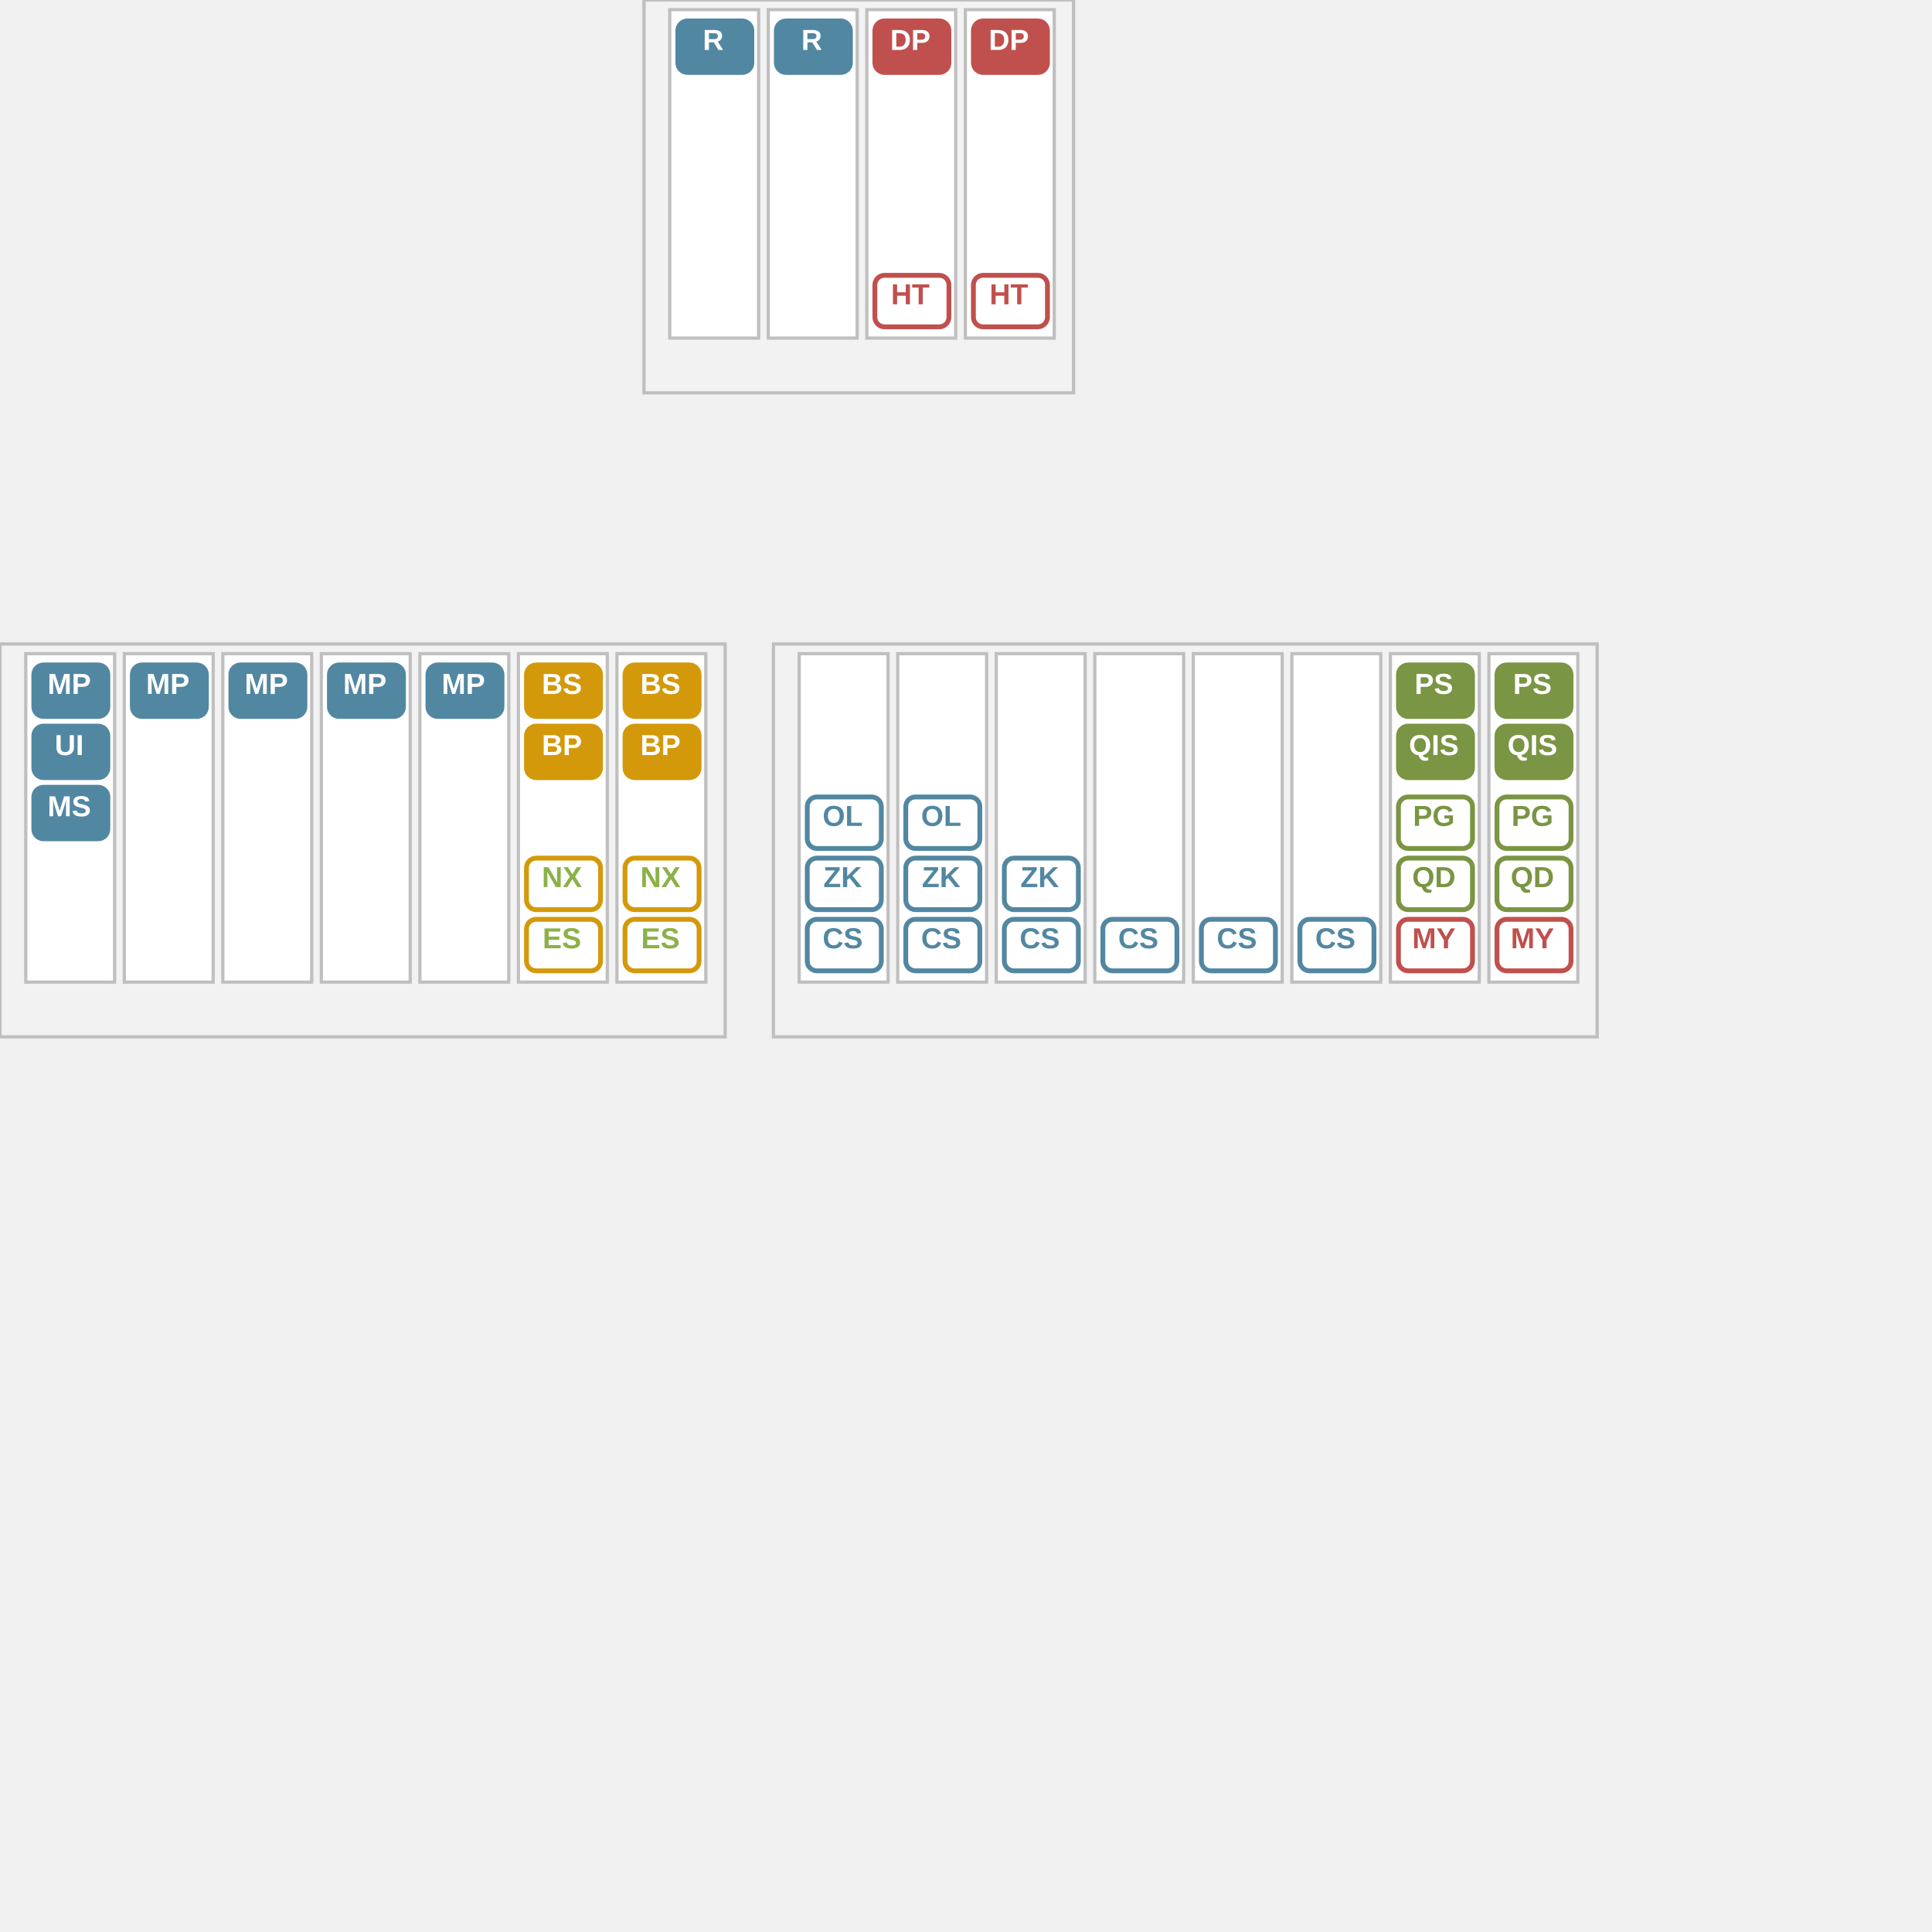
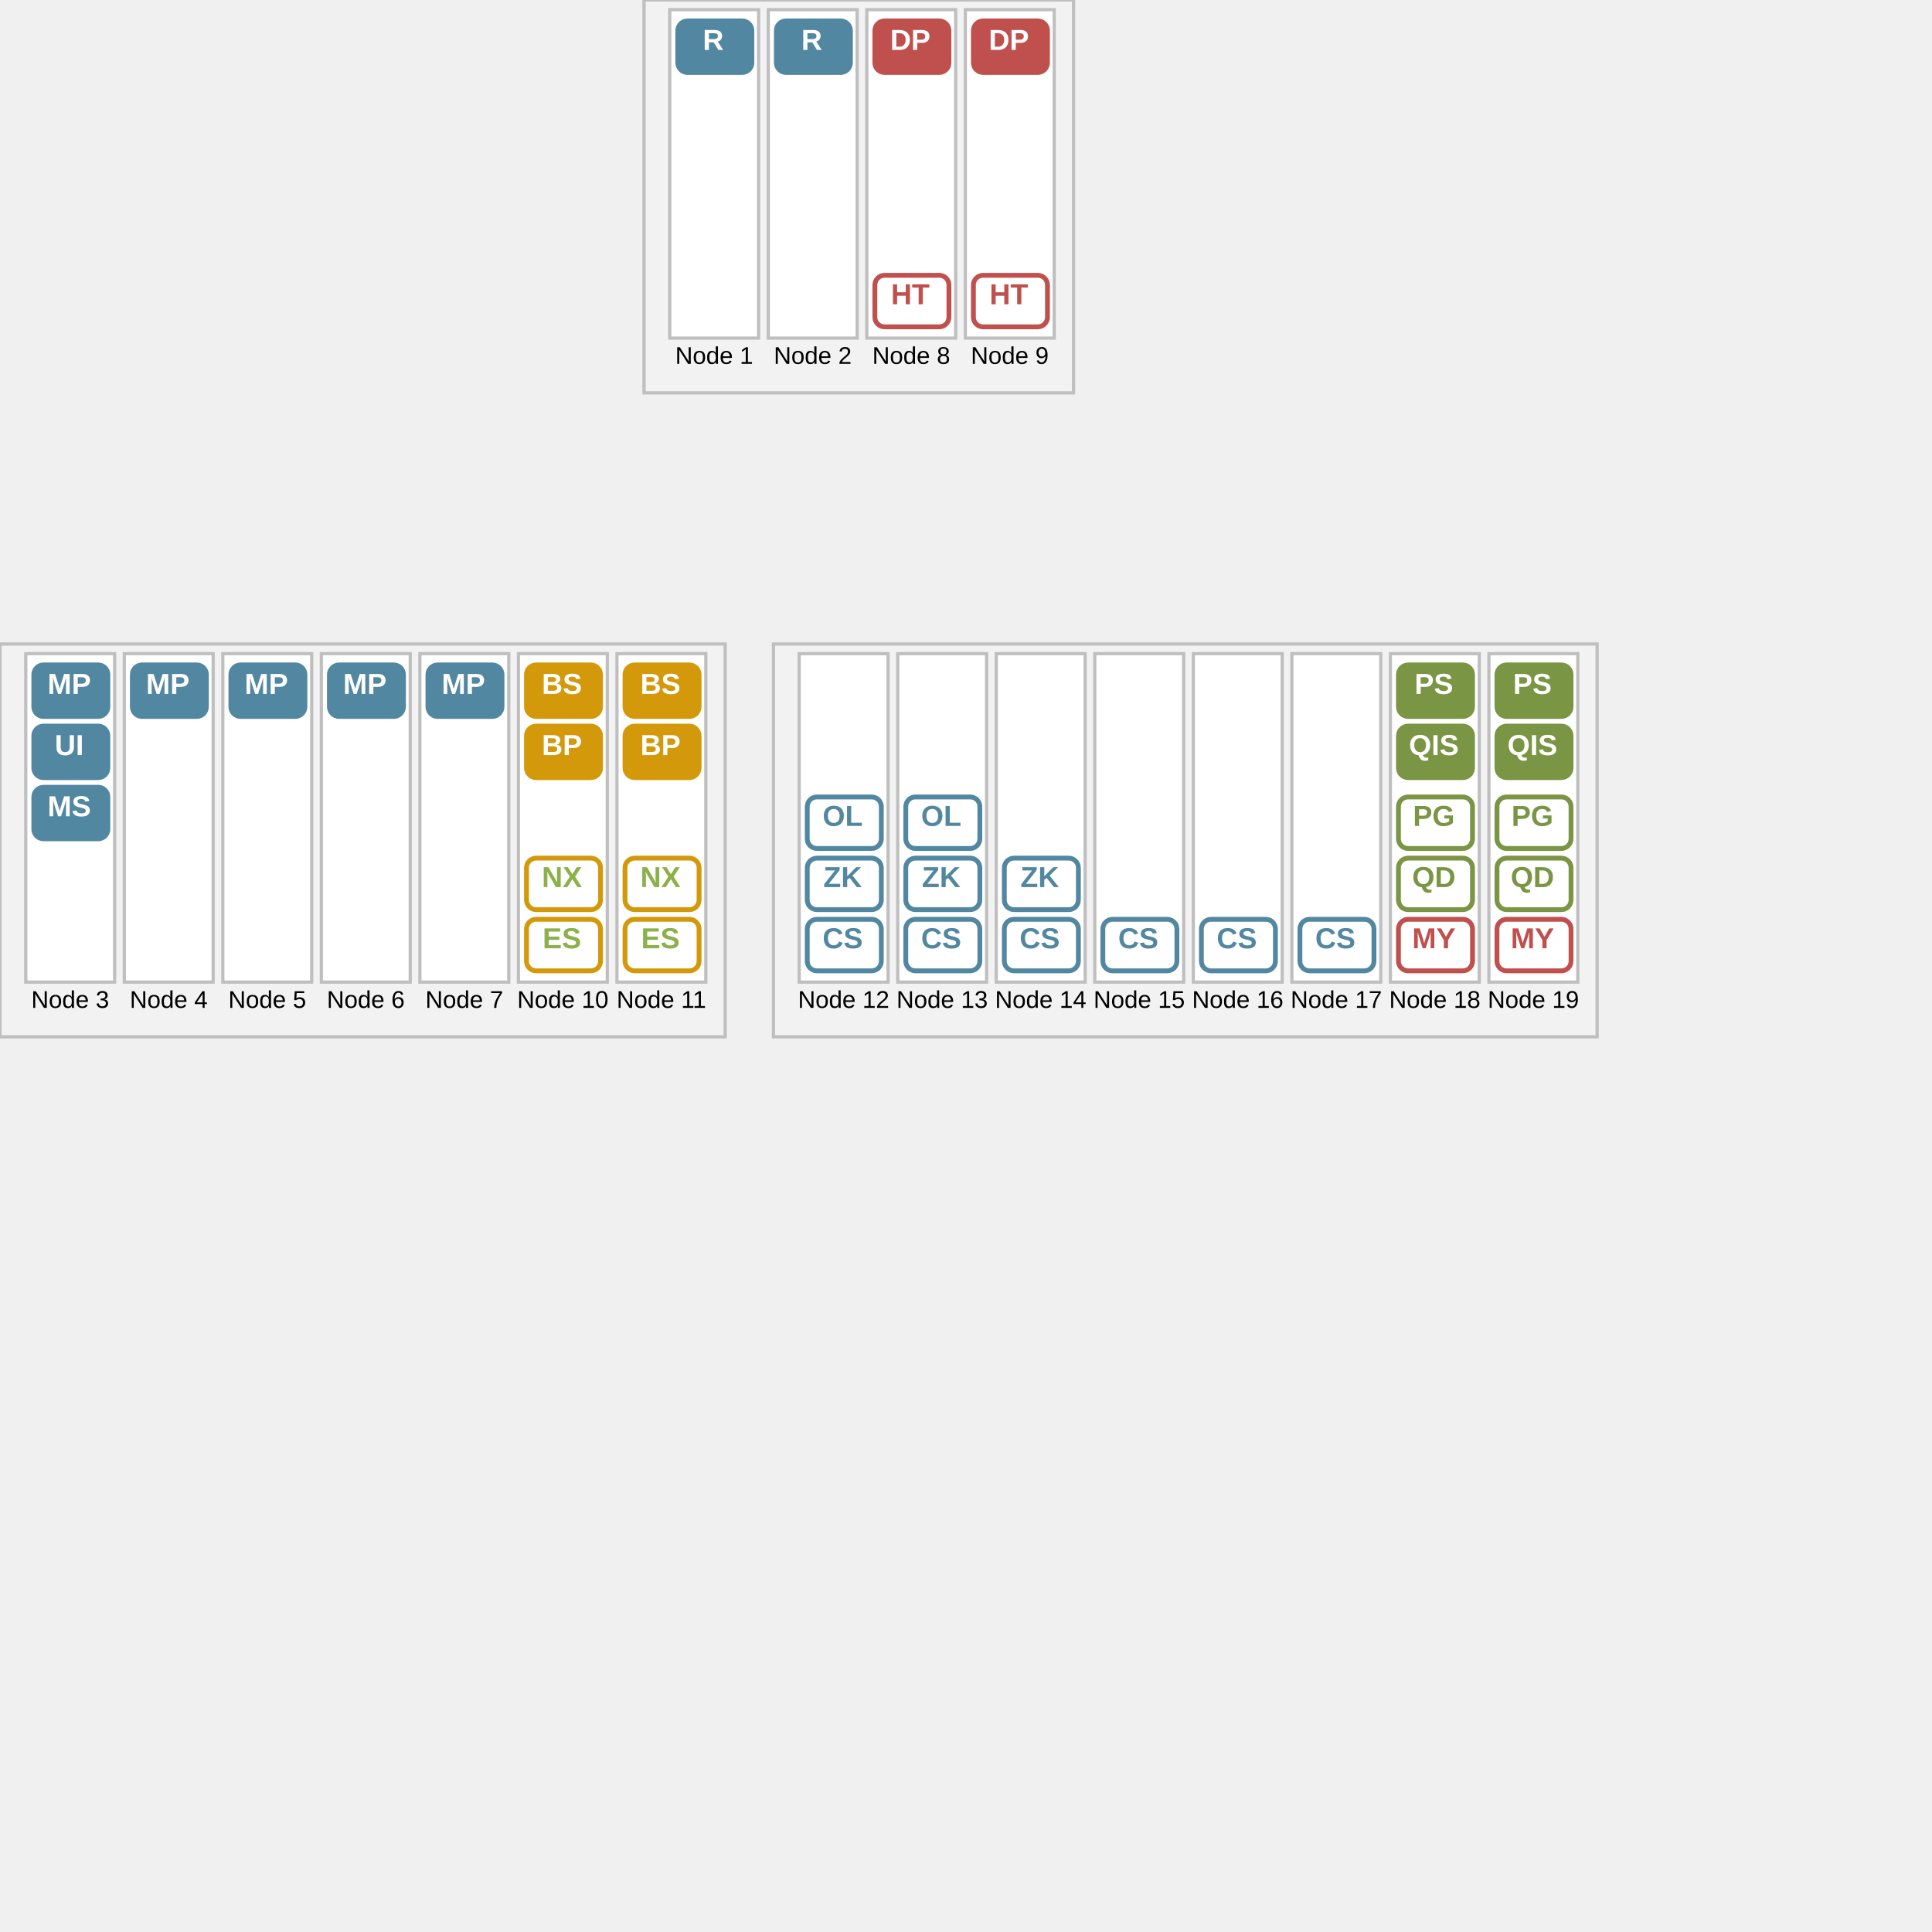
<svg xmlns="http://www.w3.org/2000/svg" xmlns:xlink="http://www.w3.org/1999/xlink" height="600" width="600" xml:space="preserve" version="1.1" id="svg2">
  <symbol id="struct">
    <rect id="compcs2" x="1.5" y="1.5" width="23" height="16" rx="3" style="stroke-width:1.5" />
  </symbol>
  <symbol id="ui">
    <use xlink:href="#struct" style="fill:#5287a2;stroke:#5287a2;" />
    <text id="text1488" x="12.5" y="10.5" style="font-weight:bold;font-size:9px;font-family:Arial;fill:#ffffff;" alignment-baseline="middle" text-anchor="middle">UI</text>
  </symbol>
  <symbol id="ms">
    <use xlink:href="#struct" style="fill:#5287a2;stroke:#5287a2;" />
    <text id="text1488" x="12.5" y="10.5" style="font-weight:bold;font-size:9px;font-family:Arial;fill:#ffffff;" alignment-baseline="middle" text-anchor="middle">MS</text>
  </symbol>
  <symbol id="r">
    <use xlink:href="#struct" style="fill:#5287a2;stroke:#5287a2;" />
    <text id="text1488" x="12.5" y="10.5" style="font-weight:bold;font-size:9px;font-family:Arial;fill:#ffffff;" alignment-baseline="middle" text-anchor="middle">R</text>
  </symbol>
  <symbol id="mp">
    <use xlink:href="#struct" style="fill:#5287a2;stroke:#5287a2;" />
    <text id="text1488" x="12.5" y="10.5" style="font-weight:bold;font-size:9px;font-family:Arial;fill:#ffffff;" alignment-baseline="middle" text-anchor="middle">MP</text>
  </symbol>
  <symbol id="cs">
    <use xlink:href="#struct" style="fill:#ffffff;stroke:#5287a2;" />
    <text id="text1488" x="12.5" y="10.5" style="font-weight:bold;font-size:9px;font-family:Arial;fill:#5287a2;" alignment-baseline="middle" text-anchor="middle">CS</text>
  </symbol>
  <symbol id="zk">
    <use xlink:href="#struct" style="fill:#ffffff;stroke:#5287a2;" />
    <text id="text1488" x="12.5" y="10.5" style="font-weight:bold;font-size:9px;font-family:Arial;fill:#5287a2;" alignment-baseline="middle" text-anchor="middle">ZK</text>
  </symbol>
  <symbol id="ol">
    <use xlink:href="#struct" style="fill:#ffffff;stroke:#5287a2;" />
    <text id="text1488" x="12.5" y="10.5" style="font-weight:bold;font-size:9px;font-family:Arial;fill:#5287a2;" alignment-baseline="middle" text-anchor="middle">OL</text>
  </symbol>
  <symbol id="bp">
    <use xlink:href="#struct" style="fill:#d3990a;stroke:#d3990a;" />
    <text id="text1488" x="12.5" y="10.5" style="font-weight:bold;font-size:9px;font-family:Arial;fill:#ffffff;" alignment-baseline="middle" text-anchor="middle">BP</text>
  </symbol>
  <symbol id="bs">
    <use xlink:href="#struct" style="fill:#d3990a;stroke:#d3990a;" />
    <text id="text1488" x="12.5" y="10.5" style="font-weight:bold;font-size:9px;font-family:Arial;fill:#ffffff;" alignment-baseline="middle" text-anchor="middle">BS</text>
  </symbol>
  <symbol id="nx">
    <use xlink:href="#struct" style="fill:#ffffff;stroke:#d3990a;" />
    <text id="text1488" x="12.5" y="10.5" style="font-weight:bold;font-size:9px;font-family:Arial;fill:#8bb148;" alignment-baseline="middle" text-anchor="middle">NX</text>
  </symbol>
  <symbol id="tc">
    <use xlink:href="#struct" style="fill:#ffffff;stroke:#d3990a;" />
    <text id="text1488" x="12.5" y="10.5" style="font-weight:bold;font-size:9px;font-family:Arial;fill:#8bb148;" alignment-baseline="middle" text-anchor="middle">TC</text>
  </symbol>
  <symbol id="es">
    <use xlink:href="#struct" style="fill:#ffffff;stroke:#d3990a;" />
    <text id="text1488" x="12.5" y="10.5" style="font-weight:bold;font-size:9px;font-family:Arial;fill:#8bb148;" alignment-baseline="middle" text-anchor="middle">ES</text>
  </symbol>
  <symbol id="ps">
    <use xlink:href="#struct" style="fill:#7a9543;stroke:#7a9543;" />
    <text id="text1488" x="12.5" y="10.5" style="font-weight:bold;font-size:9px;font-family:Arial;fill:#ffffff;" alignment-baseline="middle" text-anchor="middle">PS</text>
  </symbol>
  <symbol id="qis">
    <use xlink:href="#struct" style="fill:#7a9543;stroke:#7a9543;" />
    <text id="text1488" x="12.5" y="10.5" style="font-weight:bold;font-size:9px;font-family:Arial;fill:#ffffff;" alignment-baseline="middle" text-anchor="middle">QIS</text>
  </symbol>
  <symbol id="qd">
    <use xlink:href="#struct" style="fill:#ffffff;stroke:#7a9543;" />
    <text id="text1488" x="12.5" y="10.5" style="font-weight:bold;font-size:9px;font-family:Arial;fill:#7a9543;" alignment-baseline="middle" text-anchor="middle">QD</text>
  </symbol>
  <symbol id="pg">
    <use xlink:href="#struct" style="fill:#ffffff;stroke:#7a9543;" />
    <text id="text1488" x="12.5" y="10.5" style="font-weight:bold;font-size:9px;font-family:Arial;fill:#7a9543;" alignment-baseline="middle" text-anchor="middle">PG</text>
  </symbol>
  <symbol id="pgm">
    <use xlink:href="#struct" style="fill:#ffffff;stroke:#7a9543;" />
    <text id="text1488" x="12.5" y="10.5" style="font-weight:bold;font-size:9px;font-family:Arial;fill:#7a9543;" alignment-baseline="middle" text-anchor="middle">PGm</text>
  </symbol>
  <symbol id="pgs">
    <use xlink:href="#struct" style="fill:#ffffff;stroke:#7a9543;" />
    <text id="text1488" x="12.5" y="10.5" style="font-weight:bold;font-size:9px;font-family:Arial;fill:#7a9543;" alignment-baseline="middle" text-anchor="middle">PGs</text>
  </symbol>
  <symbol id="dp">
    <use xlink:href="#struct" style="fill:#c0504d;stroke:#c0504d;" />
    <text id="text1488" x="12.5" y="10.5" style="font-weight:bold;font-size:9px;font-family:Arial;fill:#ffffff;" alignment-baseline="middle" text-anchor="middle">DP</text>
  </symbol>
  <symbol id="ht">
    <use xlink:href="#struct" style="fill:#ffffff;stroke:#c0504d;" />
    <text id="text1488" x="12.5" y="10.5" style="font-weight:bold;font-size:9px;font-family:Arial;fill:#c0504d;" alignment-baseline="middle" text-anchor="middle">HT</text>
  </symbol>
  <symbol id="my">
    <use xlink:href="#struct" style="fill:#ffffff;stroke:#c0504d;" />
    <text id="text1488" x="12.5" y="10.5" style="font-weight:bold;font-size:9px;font-family:Arial;fill:#c0504d;" alignment-baseline="middle" text-anchor="middle">MY</text>
  </symbol>
  <symbol id="no">
    <use xlink:href="#struct" style="fill:#ffffff;stroke:#fb2b08;" />
    <text id="text1488" x="12.5" y="10.5" style="font-weight:bold;font-size:9px;font-family:Arial;fill:#fb2b08;" alignment-baseline="middle" text-anchor="middle">No</text>
  </symbol>
  <symbol id="tg">
    <use xlink:href="#struct" style="fill:#ffffff;stroke:#ff6601;" />
    <text id="text1488" x="12.5" y="10.5" style="font-weight:bold;font-size:9px;font-family:Arial;fill:#ff6601;" alignment-baseline="middle" text-anchor="middle">TG</text>
  </symbol>
  <symbol id="if">
    <use xlink:href="#struct" style="fill:#ffffff;stroke:#ff6601;" />
    <text id="text1488" x="12.5" y="10.5" style="font-weight:bold;font-size:9px;font-family:Arial;fill:#ff6601;" alignment-baseline="middle" text-anchor="middle">IF</text>
  </symbol>
  <symbol id="gf">
    <use xlink:href="#struct" style="fill:#ffffff;stroke:#ff6601;" />
    <text id="text1488" x="12.5" y="10.5" style="font-weight:bold;font-size:9px;font-family:Arial;fill:#ff6601;" alignment-baseline="middle" text-anchor="middle">GF</text>
  </symbol>
  <rect id="subnet1" x="200" y="0" width="133.4" height="122" style="fill:#f2f2f2;stroke:#bfbfbf" />
  <rect id="node1" x="208" y="3" width="27.6" height="102" style="fill:#ffffff;stroke:#bfbfbf" />
+   <text id="nodetext1" x="221.8" y="113" style="font-weight:normal;font-size:7.5px;font-family:Arial;" alignment-baseline="middle" text-anchor="middle">Node 1</text>
  <use xlink:href="#r" x="209" y="5" />
  <rect id="node2" x="238.6" y="3" width="27.6" height="102" style="fill:#ffffff;stroke:#bfbfbf" />
+   <text id="nodetext2" x="252.4" y="113" style="font-weight:normal;font-size:7.5px;font-family:Arial;" alignment-baseline="middle" text-anchor="middle">Node 2</text>
  <use xlink:href="#r" x="239.6" y="5" />
  <rect id="node8" x="269.2" y="3" width="27.6" height="102" style="fill:#ffffff;stroke:#bfbfbf" />
+   <text id="nodetext8" x="283" y="113" style="font-weight:normal;font-size:7.5px;font-family:Arial;" alignment-baseline="middle" text-anchor="middle">Node 8</text>
  <use xlink:href="#dp" x="270.2" y="5" />
  <use xlink:href="#ht" x="270.2" y="84" />
  <rect id="node9" x="299.8" y="3" width="27.6" height="102" style="fill:#ffffff;stroke:#bfbfbf" />
+   <text id="nodetext9" x="313.6" y="113" style="font-weight:normal;font-size:7.5px;font-family:Arial;" alignment-baseline="middle" text-anchor="middle">Node 9</text>
  <use xlink:href="#dp" x="300.8" y="5" />
  <use xlink:href="#ht" x="300.8" y="84" />
  <rect id="subnet1" x="0" y="200" width="225.2" height="122" style="fill:#f2f2f2;stroke:#bfbfbf" />
  <rect id="node3" x="8" y="203" width="27.6" height="102" style="fill:#ffffff;stroke:#bfbfbf" />
+   <text id="nodetext3" x="21.8" y="313" style="font-weight:normal;font-size:7.5px;font-family:Arial;" alignment-baseline="middle" text-anchor="middle">Node 3</text>
  <use xlink:href="#mp" x="9" y="205" />
  <use xlink:href="#ui" x="9" y="224" />
  <use xlink:href="#ms" x="9" y="243" />
  <rect id="node4" x="38.6" y="203" width="27.6" height="102" style="fill:#ffffff;stroke:#bfbfbf" />
+   <text id="nodetext4" x="52.4" y="313" style="font-weight:normal;font-size:7.5px;font-family:Arial;" alignment-baseline="middle" text-anchor="middle">Node 4</text>
  <use xlink:href="#mp" x="39.6" y="205" />
  <rect id="node5" x="69.2" y="203" width="27.6" height="102" style="fill:#ffffff;stroke:#bfbfbf" />
+   <text id="nodetext5" x="83" y="313" style="font-weight:normal;font-size:7.5px;font-family:Arial;" alignment-baseline="middle" text-anchor="middle">Node 5</text>
  <use xlink:href="#mp" x="70.2" y="205" />
  <rect id="node6" x="99.8" y="203" width="27.6" height="102" style="fill:#ffffff;stroke:#bfbfbf" />
+   <text id="nodetext6" x="113.6" y="313" style="font-weight:normal;font-size:7.5px;font-family:Arial;" alignment-baseline="middle" text-anchor="middle">Node 6</text>
  <use xlink:href="#mp" x="100.8" y="205" />
  <rect id="node7" x="130.4" y="203" width="27.6" height="102" style="fill:#ffffff;stroke:#bfbfbf" />
+   <text id="nodetext7" x="144.2" y="313" style="font-weight:normal;font-size:7.5px;font-family:Arial;" alignment-baseline="middle" text-anchor="middle">Node 7</text>
  <use xlink:href="#mp" x="131.4" y="205" />
  <rect id="node10" x="161" y="203" width="27.6" height="102" style="fill:#ffffff;stroke:#bfbfbf" />
+   <text id="nodetext10" x="174.8" y="313" style="font-weight:normal;font-size:7.5px;font-family:Arial;" alignment-baseline="middle" text-anchor="middle">Node 10</text>
  <use xlink:href="#bs" x="162" y="205" />
  <use xlink:href="#bp" x="162" y="224" />
  <use xlink:href="#es" x="162" y="284" />
  <use xlink:href="#nx" x="162" y="265" />
  <rect id="node11" x="191.6" y="203" width="27.6" height="102" style="fill:#ffffff;stroke:#bfbfbf" />
+   <text id="nodetext11" x="205.4" y="313" style="font-weight:normal;font-size:7.5px;font-family:Arial;" alignment-baseline="middle" text-anchor="middle">Node 11</text>
  <use xlink:href="#bs" x="192.6" y="205" />
  <use xlink:href="#bp" x="192.6" y="224" />
  <use xlink:href="#es" x="192.6" y="284" />
  <use xlink:href="#nx" x="192.6" y="265" />
  <rect id="subnet1" x="240.2" y="200" width="255.8" height="122" style="fill:#f2f2f2;stroke:#bfbfbf" />
  <rect id="node12" x="248.2" y="203" width="27.6" height="102" style="fill:#ffffff;stroke:#bfbfbf" />
+   <text id="nodetext12" x="262" y="313" style="font-weight:normal;font-size:7.5px;font-family:Arial;" alignment-baseline="middle" text-anchor="middle">Node 12</text>
  <use xlink:href="#cs" x="249.2" y="284" />
  <use xlink:href="#zk" x="249.2" y="265" />
  <use xlink:href="#ol" x="249.2" y="246" />
  <rect id="node13" x="278.8" y="203" width="27.6" height="102" style="fill:#ffffff;stroke:#bfbfbf" />
+   <text id="nodetext13" x="292.6" y="313" style="font-weight:normal;font-size:7.5px;font-family:Arial;" alignment-baseline="middle" text-anchor="middle">Node 13</text>
  <use xlink:href="#cs" x="279.8" y="284" />
  <use xlink:href="#zk" x="279.8" y="265" />
  <use xlink:href="#ol" x="279.8" y="246" />
  <rect id="node14" x="309.4" y="203" width="27.6" height="102" style="fill:#ffffff;stroke:#bfbfbf" />
+   <text id="nodetext14" x="323.2" y="313" style="font-weight:normal;font-size:7.5px;font-family:Arial;" alignment-baseline="middle" text-anchor="middle">Node 14</text>
  <use xlink:href="#cs" x="310.4" y="284" />
  <use xlink:href="#zk" x="310.4" y="265" />
  <rect id="node15" x="340" y="203" width="27.6" height="102" style="fill:#ffffff;stroke:#bfbfbf" />
+   <text id="nodetext15" x="353.8" y="313" style="font-weight:normal;font-size:7.5px;font-family:Arial;" alignment-baseline="middle" text-anchor="middle">Node 15</text>
  <use xlink:href="#cs" x="341" y="284" />
  <rect id="node16" x="370.6" y="203" width="27.6" height="102" style="fill:#ffffff;stroke:#bfbfbf" />
+   <text id="nodetext16" x="384.4" y="313" style="font-weight:normal;font-size:7.5px;font-family:Arial;" alignment-baseline="middle" text-anchor="middle">Node 16</text>
  <use xlink:href="#cs" x="371.6" y="284" />
  <rect id="node17" x="401.2" y="203" width="27.6" height="102" style="fill:#ffffff;stroke:#bfbfbf" />
+   <text id="nodetext17" x="415" y="313" style="font-weight:normal;font-size:7.5px;font-family:Arial;" alignment-baseline="middle" text-anchor="middle">Node 17</text>
  <use xlink:href="#cs" x="402.2" y="284" />
  <rect id="node18" x="431.8" y="203" width="27.6" height="102" style="fill:#ffffff;stroke:#bfbfbf" />
+   <text id="nodetext18" x="445.6" y="313" style="font-weight:normal;font-size:7.5px;font-family:Arial;" alignment-baseline="middle" text-anchor="middle">Node 18</text>
  <use xlink:href="#ps" x="432.8" y="205" />
  <use xlink:href="#qis" x="432.8" y="224" />
  <use xlink:href="#my" x="432.8" y="284" />
  <use xlink:href="#qd" x="432.8" y="265" />
  <use xlink:href="#pg" x="432.8" y="246" />
  <rect id="node19" x="462.4" y="203" width="27.6" height="102" style="fill:#ffffff;stroke:#bfbfbf" />
+   <text id="nodetext19" x="476.2" y="313" style="font-weight:normal;font-size:7.5px;font-family:Arial;" alignment-baseline="middle" text-anchor="middle">Node 19</text>
  <use xlink:href="#ps" x="463.4" y="205" />
  <use xlink:href="#qis" x="463.4" y="224" />
  <use xlink:href="#my" x="463.4" y="284" />
  <use xlink:href="#qd" x="463.4" y="265" />
  <use xlink:href="#pg" x="463.4" y="246" />
</svg>
